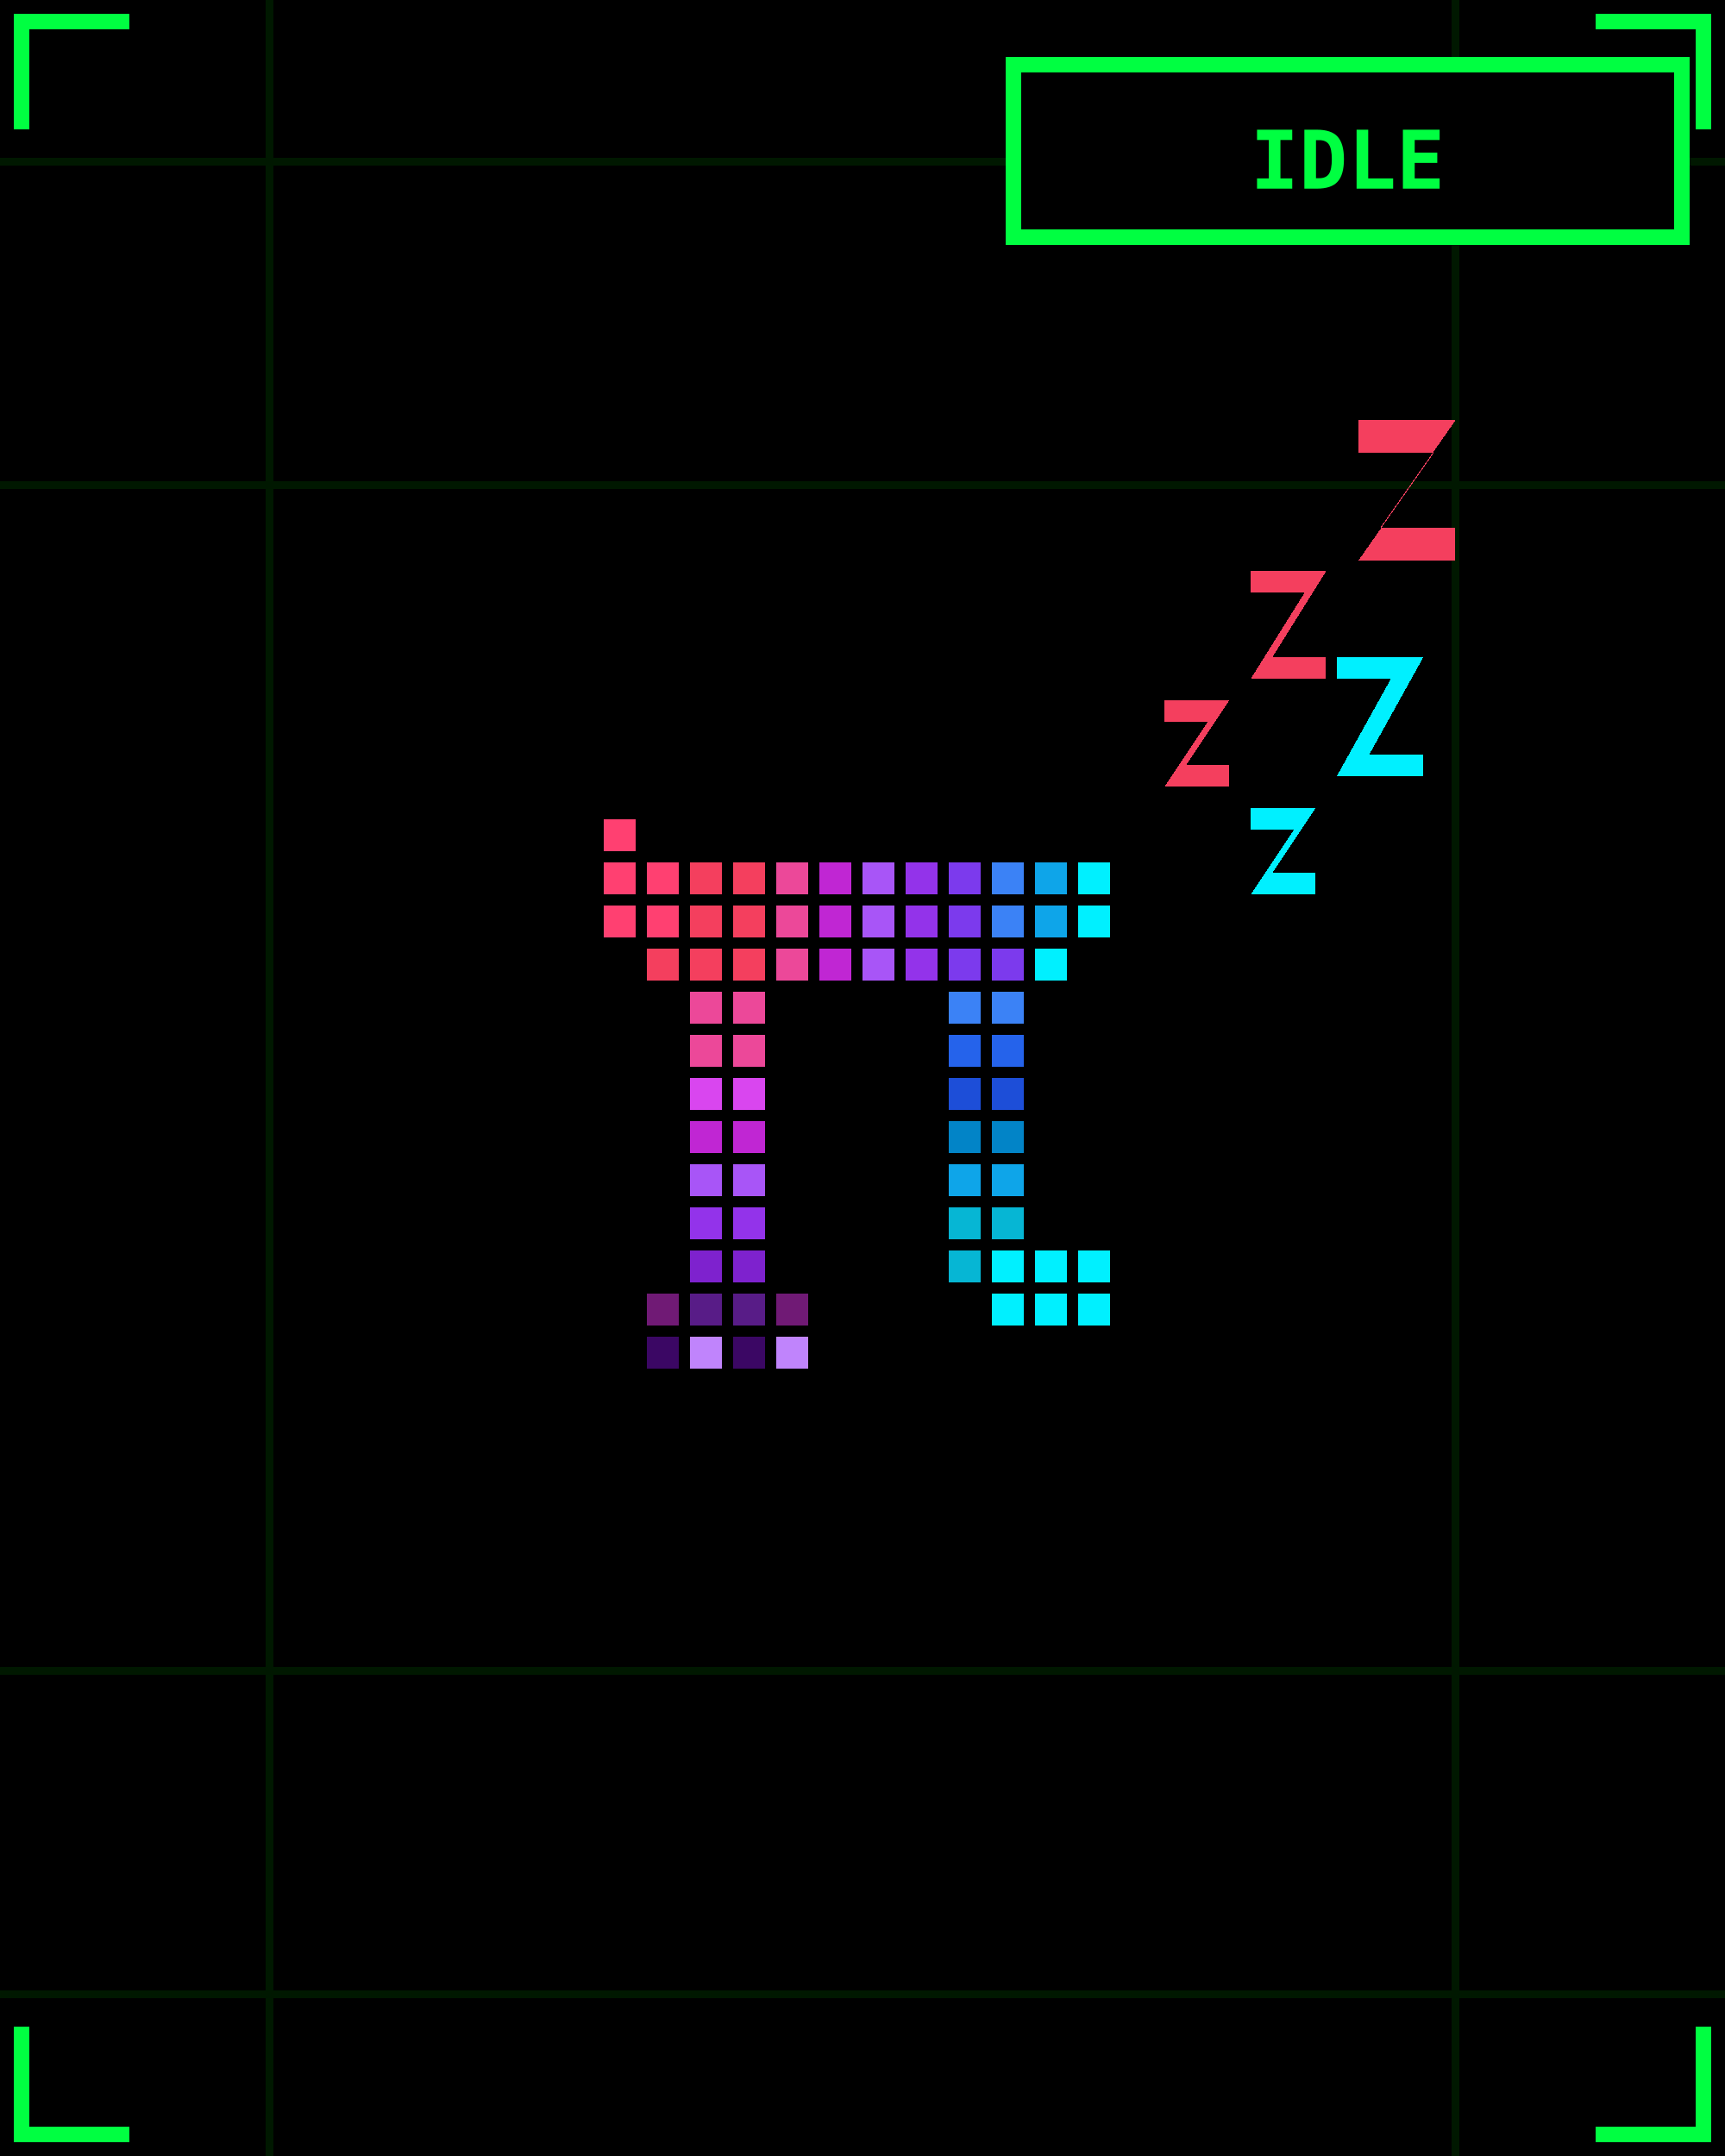
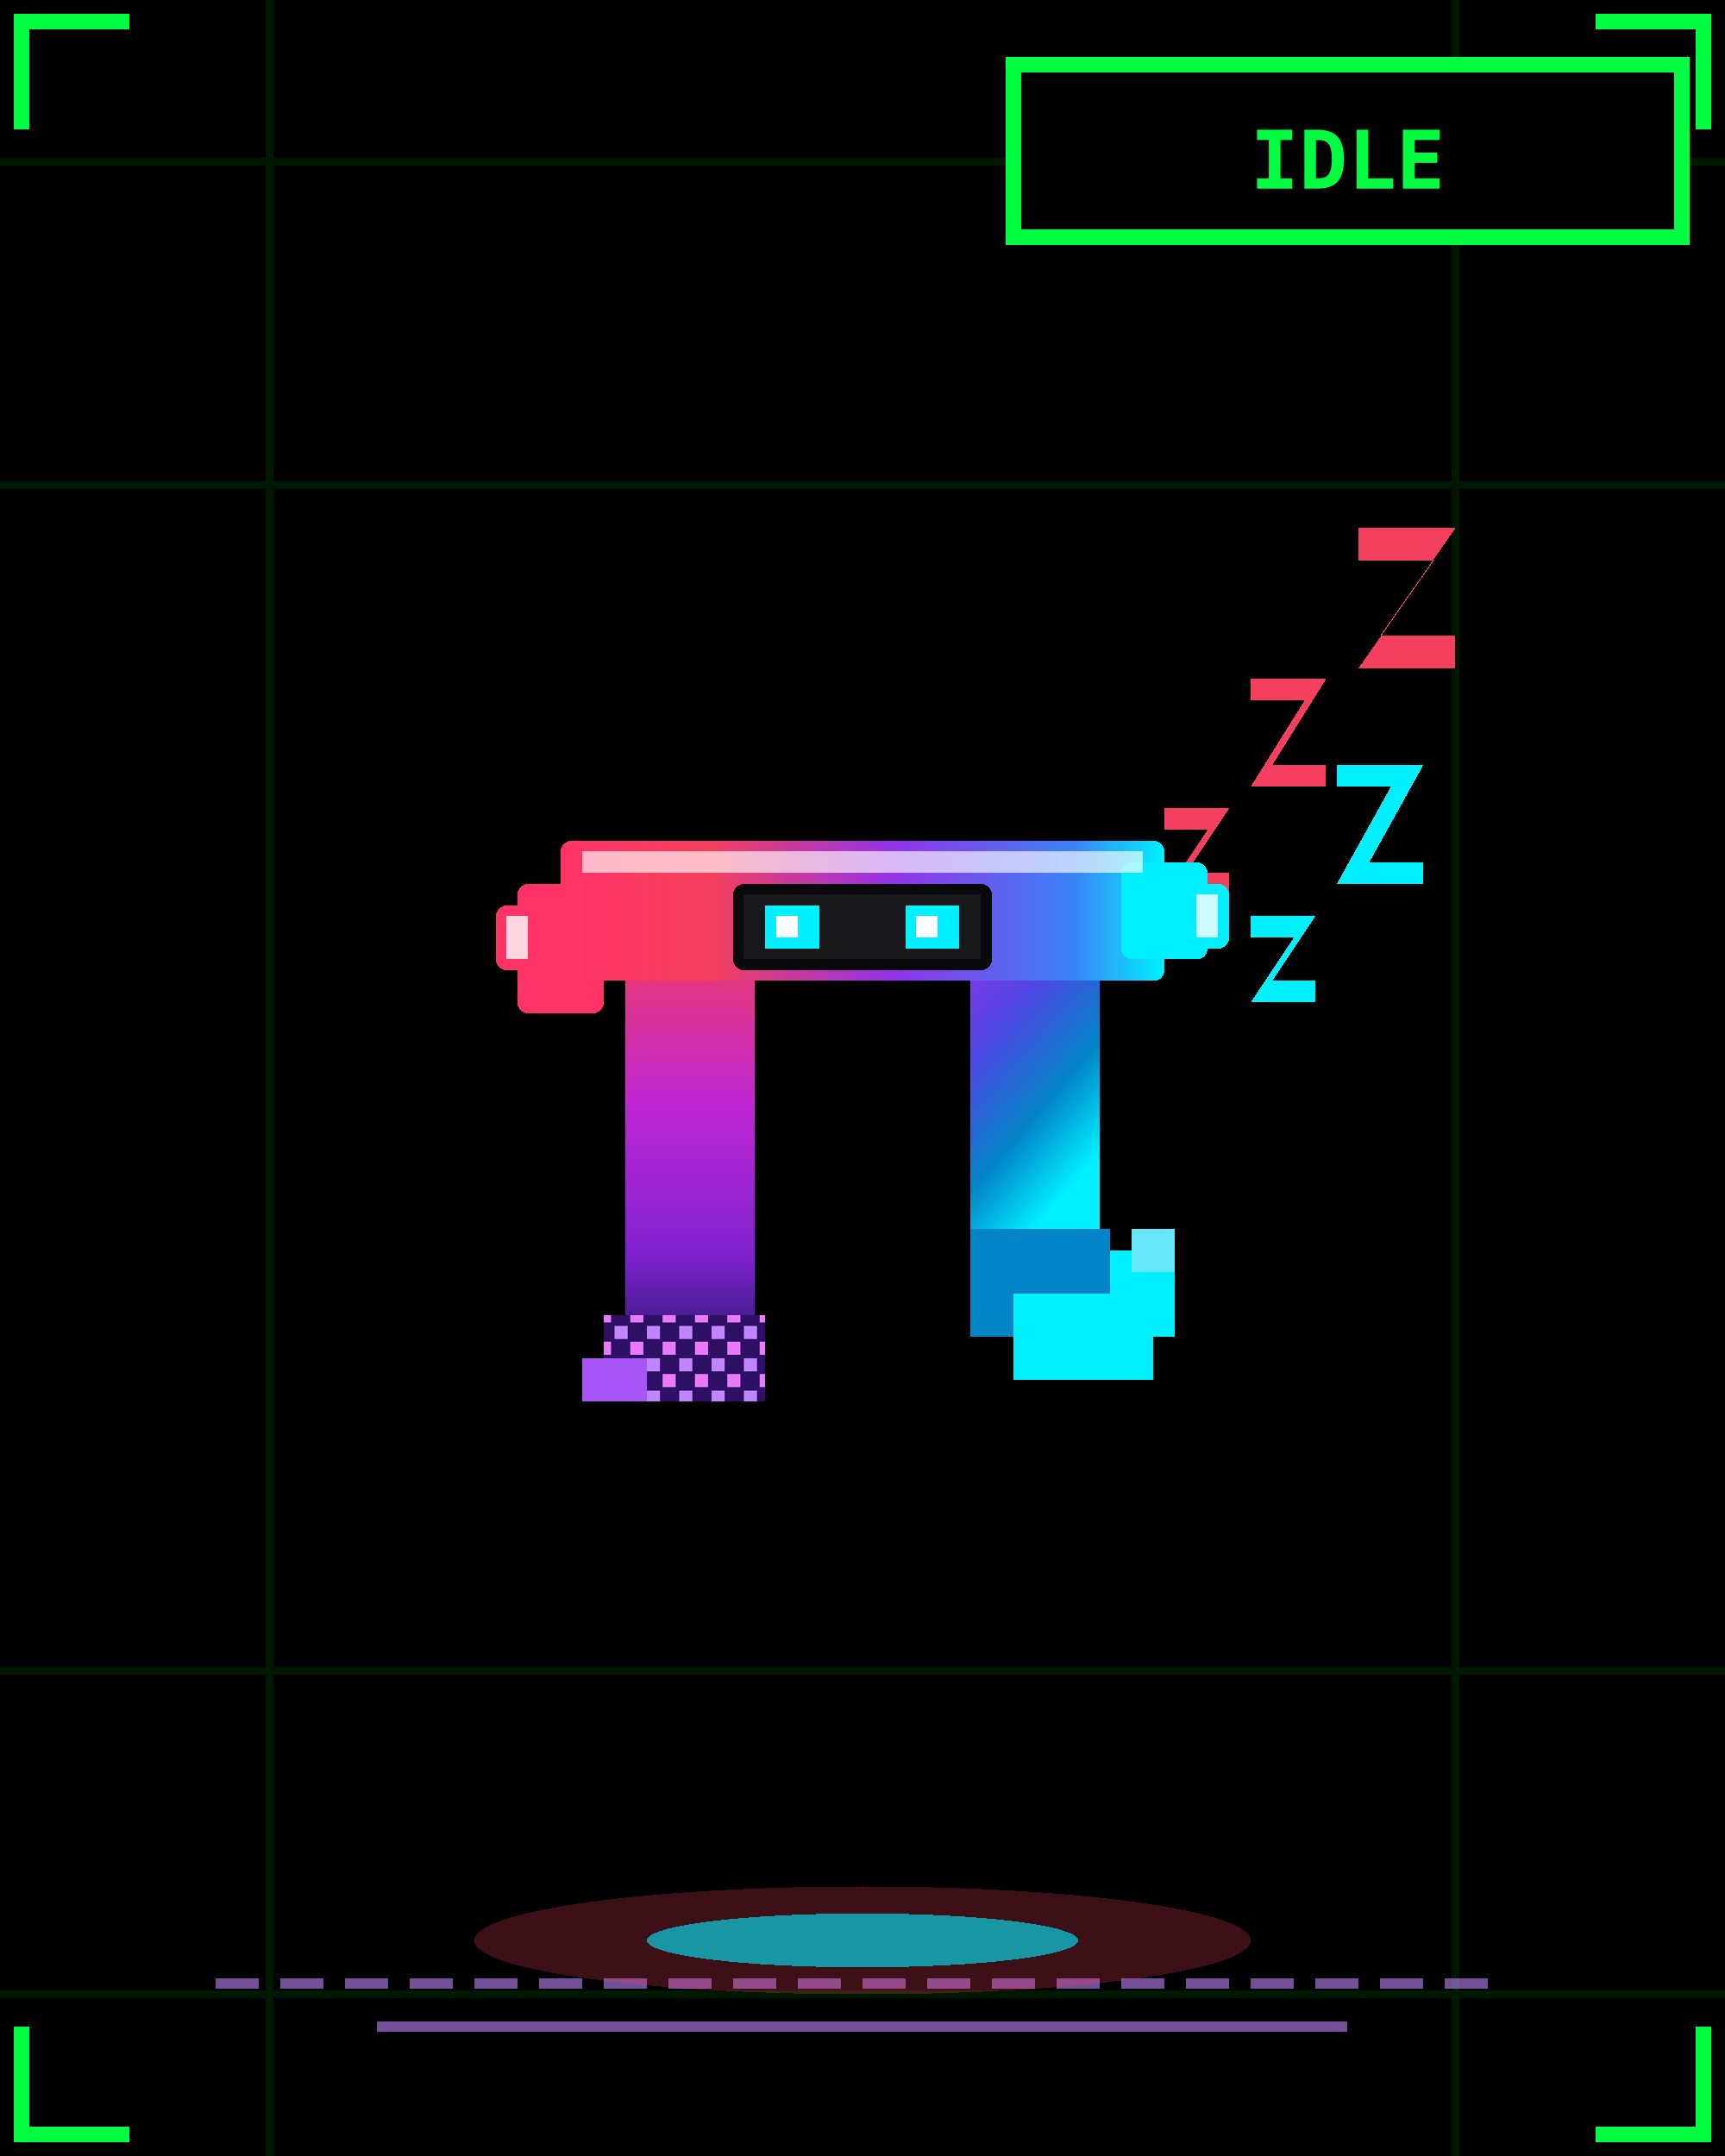
<svg xmlns="http://www.w3.org/2000/svg" viewBox="0 0 160 200" width="100%" height="100%" preserveAspectRatio="none" shape-rendering="crispEdges">
  <defs>
-     <pattern id="piHalftone" x="0" y="0" width="4" height="4" patternUnits="userSpaceOnUse">
-       <rect width="4" height="4" fill="#180b2c" />
-       <rect x="0" y="0" width="2" height="2" fill="#c084fc" />
-       <rect x="2" y="2" width="2" height="2" fill="#c084fc" />
+     <linearGradient id="piCrossbarGrad" x1="0%" y1="0%" x2="100%" y2="0%">
+       <stop offset="0%" stop-color="#ff3366" />
+       <stop offset="25%" stop-color="#f43f5e" />
+       <stop offset="55%" stop-color="#9333ea" />
+       <stop offset="85%" stop-color="#3b82f6" />
+       <stop offset="100%" stop-color="#00f0ff" />
+     </linearGradient>
+     <linearGradient id="piLeftLegGrad" x1="0%" y1="0%" x2="0%" y2="100%">
+       <stop offset="0%" stop-color="#f43f5e" />
+       <stop offset="45%" stop-color="#c026d3" />
+       <stop offset="85%" stop-color="#7e22ce" />
+       <stop offset="100%" stop-color="#4c1d95" />
+     </linearGradient>
+     <linearGradient id="piRightLegGrad" x1="0%" y1="0%" x2="50%" y2="100%">
+       <stop offset="0%" stop-color="#9333ea" />
+       <stop offset="35%" stop-color="#4f46e5" />
+       <stop offset="70%" stop-color="#0284c7" />
+       <stop offset="100%" stop-color="#00f0ff" />
+     </linearGradient>
+     <pattern id="piHalftone" x="0" y="0" width="3" height="3" patternUnits="userSpaceOnUse">
+       <rect width="3" height="3" fill="#2e1065" />
+       <rect x="0" y="0" width="1.2" height="1.2" fill="#c084fc" />
+       <rect x="1.5" y="1.5" width="1.2" height="1.2" fill="#e879f9" />
    </pattern>
  </defs>
  <style>
-     @keyframes pixelBreathe {
-       0%, 100% { transform: translateY(0px); }
-       50% { transform: translateY(-4px); }
-     }
-     @keyframes zClimb1 {
-       0% { opacity: 0; transform: translate(0, 0); }
-       30% { opacity: 1; }
-       80% { opacity: 1; transform: translate(8px, -60px); }
-       100% { opacity: 0; transform: translate(14px, -85px); }
-     }
-     @keyframes zClimb2 {
-       0% { opacity: 0; transform: translate(0, 0); }
-       30% { opacity: 1; }
-       80% { opacity: 1; transform: translate(10px, -60px); }
-       100% { opacity: 0; transform: translate(18px, -85px); }
-     }
+     @keyframes pixelBreathe { 0%, 100% { transform: translateY(0px); } 50% { transform: translateY(-4px); } }
+     @keyframes pixelBlink { 0%, 42%, 58%, 100% { opacity: 1; } 45%, 55% { opacity: 0; } }
+     @keyframes pixelBlinkClosed { 0%, 42%, 58%, 100% { opacity: 0; } 45%, 55% { opacity: 1; } }
+     @keyframes zClimb1 { 0% { opacity: 0; transform: translate(0, 0); } 30% { opacity: 1; } 80% { opacity: 1; transform: translate(8px, -60px); } 100% { opacity: 0; transform: translate(14px, -85px); } }
+     @keyframes zClimb2 { 0% { opacity: 0; transform: translate(0, 0); } 30% { opacity: 1; } 80% { opacity: 1; transform: translate(10px, -60px); } 100% { opacity: 0; transform: translate(18px, -85px); } }

    .mascot-idle { animation: pixelBreathe 2.4s steps(2) infinite; transform-origin: 80px 100px; }
+     .eye-open { animation: pixelBlink 4s steps(1) infinite; }
+     .eye-closed { animation: pixelBlinkClosed 4s steps(1) infinite; }
    .z-1 { animation: zClimb1 3s steps(6) infinite; }
    .z-2 { animation: zClimb2 3s steps(6) infinite 1.5s; }
  </style>
  <rect width="160" height="200" fill="#000000" />
  <g stroke="#003b00" stroke-width="0.75" opacity="0.4">
    <line x1="0" y1="15" x2="160" y2="15" />
    <line x1="0" y1="45" x2="160" y2="45" />
    <line x1="0" y1="155" x2="160" y2="155" />
    <line x1="0" y1="185" x2="160" y2="185" />
    <line x1="25" y1="0" x2="25" y2="200" />
    <line x1="135" y1="0" x2="135" y2="200" />
  </g>
  <g stroke="#00ff41" stroke-width="1.5" fill="none">
    <path d="M2,12 L2,2 L12,2" />
    <path d="M158,12 L158,2 L148,2" />
    <path d="M2,188 L2,198 L12,198" />
    <path d="M158,188 L158,198 L148,198" />
  </g>
  <g transform="translate(94, 6)">
    <rect width="62" height="16" fill="#000000" stroke="#00ff41" stroke-width="1.5" />
    <text x="31" y="11.5" font-family="'Fira Code', monospace" font-size="7.5" font-weight="900" fill="#00ff41" text-anchor="middle">IDLE</text>
  </g>
-   <g class="z-1" fill="#f43f5e" transform="translate(108, 65)">
+   <g class="z-1" fill="#f43f5e" transform="translate(108, 75)">
    <path d="M0,0 H6 L2,6 H6 V8 H0 L4,2 H0 Z" />
    <path d="M8,-12 H15 L10,-4 H15 V-2 H8 L13,-10 H8 Z" />
    <path d="M18,-26 H27 L20,-16 H27 V-13 H18 L25,-23 H18 Z" />
  </g>
-   <g class="z-2" fill="#00f0ff" transform="translate(116, 75)">
+   <g class="z-2" fill="#00f0ff" transform="translate(116, 85)">
    <path d="M0,0 H6 L2,6 H6 V8 H0 L4,2 H0 Z" />
    <path d="M8,-14 H16 L11,-5 H16 V-3 H8 L13,-12 H8 Z" />
  </g>
+   <g opacity="0.6" stroke="#c084fc" stroke-width="1">
+     <line x1="20" y1="184" x2="140" y2="184" stroke-dasharray="4,2" />
+     <line x1="35" y1="188" x2="125" y2="188" />
+   </g>
+   <ellipse cx="80" cy="180" rx="36" ry="5" fill="#f43f5e" opacity="0.25" />
+   <ellipse cx="80" cy="180" rx="20" ry="2.5" fill="#00f0ff" opacity="0.6" />
  <g class="mascot-idle">
-     <rect x="56" y="76" width="3" height="3" fill="#ff4071" />
-     <rect x="56" y="80" width="3" height="3" fill="#ff4071" />
-     <rect x="56" y="84" width="3" height="3" fill="#ff4071" />
-     <rect x="60" y="80" width="3" height="3" fill="#ff4071" />
-     <rect x="64" y="80" width="3" height="3" fill="#f43f5e" />
-     <rect x="68" y="80" width="3" height="3" fill="#f43f5e" />
-     <rect x="72" y="80" width="3" height="3" fill="#ec4899" />
-     <rect x="76" y="80" width="3" height="3" fill="#c026d3" />
-     <rect x="80" y="80" width="3" height="3" fill="#a855f7" />
-     <rect x="84" y="80" width="3" height="3" fill="#9333ea" />
-     <rect x="88" y="80" width="3" height="3" fill="#7c3aed" />
-     <rect x="92" y="80" width="3" height="3" fill="#3b82f6" />
-     <rect x="96" y="80" width="3" height="3" fill="#0ea5e9" />
-     <rect x="100" y="80" width="3" height="3" fill="#00f0ff" />
-     <rect x="100" y="84" width="3" height="3" fill="#00f0ff" />
-     <rect x="60" y="84" width="3" height="3" fill="#ff4071" />
-     <rect x="64" y="84" width="3" height="3" fill="#f43f5e" />
-     <rect x="68" y="84" width="3" height="3" fill="#f43f5e" />
-     <rect x="72" y="84" width="3" height="3" fill="#ec4899" />
-     <rect x="76" y="84" width="3" height="3" fill="#c026d3" />
-     <rect x="80" y="84" width="3" height="3" fill="#a855f7" />
-     <rect x="84" y="84" width="3" height="3" fill="#9333ea" />
-     <rect x="88" y="84" width="3" height="3" fill="#7c3aed" />
-     <rect x="92" y="84" width="3" height="3" fill="#3b82f6" />
-     <rect x="96" y="84" width="3" height="3" fill="#0ea5e9" />
-     <rect x="60" y="88" width="3" height="3" fill="#f43f5e" />
-     <rect x="72" y="88" width="3" height="3" fill="#ec4899" />
-     <rect x="76" y="88" width="3" height="3" fill="#c026d3" />
-     <rect x="80" y="88" width="3" height="3" fill="#a855f7" />
-     <rect x="84" y="88" width="3" height="3" fill="#9333ea" />
-     <rect x="96" y="88" width="3" height="3" fill="#00f0ff" />
-     <rect x="64" y="88" width="3" height="3" fill="#f43f5e" />
-     <rect x="68" y="88" width="3" height="3" fill="#f43f5e" />
-     <rect x="64" y="92" width="3" height="3" fill="#ec4899" />
-     <rect x="68" y="92" width="3" height="3" fill="#ec4899" />
-     <rect x="64" y="96" width="3" height="3" fill="#ec4899" />
-     <rect x="68" y="96" width="3" height="3" fill="#ec4899" />
-     <rect x="64" y="100" width="3" height="3" fill="#d946ef" />
-     <rect x="68" y="100" width="3" height="3" fill="#d946ef" />
-     <rect x="64" y="104" width="3" height="3" fill="#c026d3" />
-     <rect x="68" y="104" width="3" height="3" fill="#c026d3" />
-     <rect x="64" y="108" width="3" height="3" fill="#a855f7" />
-     <rect x="68" y="108" width="3" height="3" fill="#a855f7" />
-     <rect x="64" y="112" width="3" height="3" fill="#9333ea" />
-     <rect x="68" y="112" width="3" height="3" fill="#9333ea" />
-     <rect x="64" y="116" width="3" height="3" fill="#7e22ce" />
-     <rect x="68" y="116" width="3" height="3" fill="#7e22ce" />
-     <rect x="60" y="120" width="3" height="3" fill="#701a75" />
-     <rect x="64" y="120" width="3" height="3" fill="#581c87" />
-     <rect x="68" y="120" width="3" height="3" fill="#581c87" />
-     <rect x="72" y="120" width="3" height="3" fill="#701a75" />
-     <rect x="60" y="124" width="3" height="3" fill="#3b0764" />
-     <rect x="64" y="124" width="3" height="3" fill="#c084fc" />
-     <rect x="68" y="124" width="3" height="3" fill="#3b0764" />
-     <rect x="72" y="124" width="3" height="3" fill="#c084fc" />
-     <rect x="88" y="88" width="3" height="3" fill="#7c3aed" />
-     <rect x="92" y="88" width="3" height="3" fill="#7c3aed" />
-     <rect x="88" y="92" width="3" height="3" fill="#3b82f6" />
-     <rect x="92" y="92" width="3" height="3" fill="#3b82f6" />
-     <rect x="88" y="96" width="3" height="3" fill="#2563eb" />
-     <rect x="92" y="96" width="3" height="3" fill="#2563eb" />
-     <rect x="88" y="100" width="3" height="3" fill="#1d4ed8" />
-     <rect x="92" y="100" width="3" height="3" fill="#1d4ed8" />
-     <rect x="88" y="104" width="3" height="3" fill="#0284c7" />
-     <rect x="92" y="104" width="3" height="3" fill="#0284c7" />
-     <rect x="88" y="108" width="3" height="3" fill="#0ea5e9" />
-     <rect x="92" y="108" width="3" height="3" fill="#0ea5e9" />
-     <rect x="88" y="112" width="3" height="3" fill="#06b6d4" />
-     <rect x="92" y="112" width="3" height="3" fill="#06b6d4" />
-     <rect x="88" y="116" width="3" height="3" fill="#06b6d4" />
-     <rect x="92" y="116" width="3" height="3" fill="#00f0ff" />
-     <rect x="96" y="116" width="3" height="3" fill="#00f0ff" />
-     <rect x="92" y="120" width="3" height="3" fill="#00f0ff" />
-     <rect x="96" y="120" width="3" height="3" fill="#00f0ff" />
-     <rect x="100" y="120" width="3" height="3" fill="#00f0ff" />
-     <rect x="100" y="116" width="3" height="3" fill="#00f0ff" />
+     <rect x="58" y="86" width="12" height="36" fill="url(#piLeftLegGrad)" />
+     <rect x="56" y="122" width="15" height="8" fill="url(#piHalftone)" />
+     <rect x="54" y="126" width="6" height="4" fill="#a855f7" />
+     <rect x="90" y="86" width="12" height="28" fill="url(#piRightLegGrad)" />
+     <rect x="90" y="114" width="13" height="10" fill="#0284c7" />
+     <rect x="94" y="120" width="13" height="8" fill="#00f0ff" />
+     <rect x="103" y="116" width="6" height="8" fill="#00f0ff" />
+     <rect x="105" y="114" width="4" height="4" fill="#67e8f9" />
+     <rect x="48" y="82" width="8" height="12" fill="#ff3366" rx="1" />
+     <rect x="52" y="78" width="56" height="13" fill="url(#piCrossbarGrad)" rx="1" />
+     <rect x="104" y="80" width="8" height="9" fill="#00f0ff" rx="1" />
+     <rect x="54" y="79" width="52" height="2" fill="#ffffff" opacity="0.65" />
+     <rect x="68" y="82" width="24" height="8" fill="#09090b" rx="1" />
+     <rect x="69" y="83" width="22" height="6" fill="#18181b" />
+     <g class="eye-closed">
+       <rect x="71" y="86" width="5" height="2" fill="#00f0ff" />
+       <rect x="84" y="86" width="5" height="2" fill="#00f0ff" />
+     </g>
+     <g class="eye-open">
+       <rect x="71" y="84" width="5" height="4" fill="#00f0ff" />
+       <rect x="72" y="85" width="2" height="2" fill="#ffffff" />
+       <rect x="84" y="84" width="5" height="4" fill="#00f0ff" />
+       <rect x="85" y="85" width="2" height="2" fill="#ffffff" />
+     </g>
+     <rect x="46" y="84" width="4" height="6" fill="#ff3366" rx="1" />
+     <rect x="47" y="85" width="2" height="4" fill="#ffffff" opacity="0.8" />
+     <rect x="110" y="82" width="4" height="6" fill="#00f0ff" rx="1" />
+     <rect x="111" y="83" width="2" height="4" fill="#ffffff" opacity="0.8" />
  </g>
</svg>
